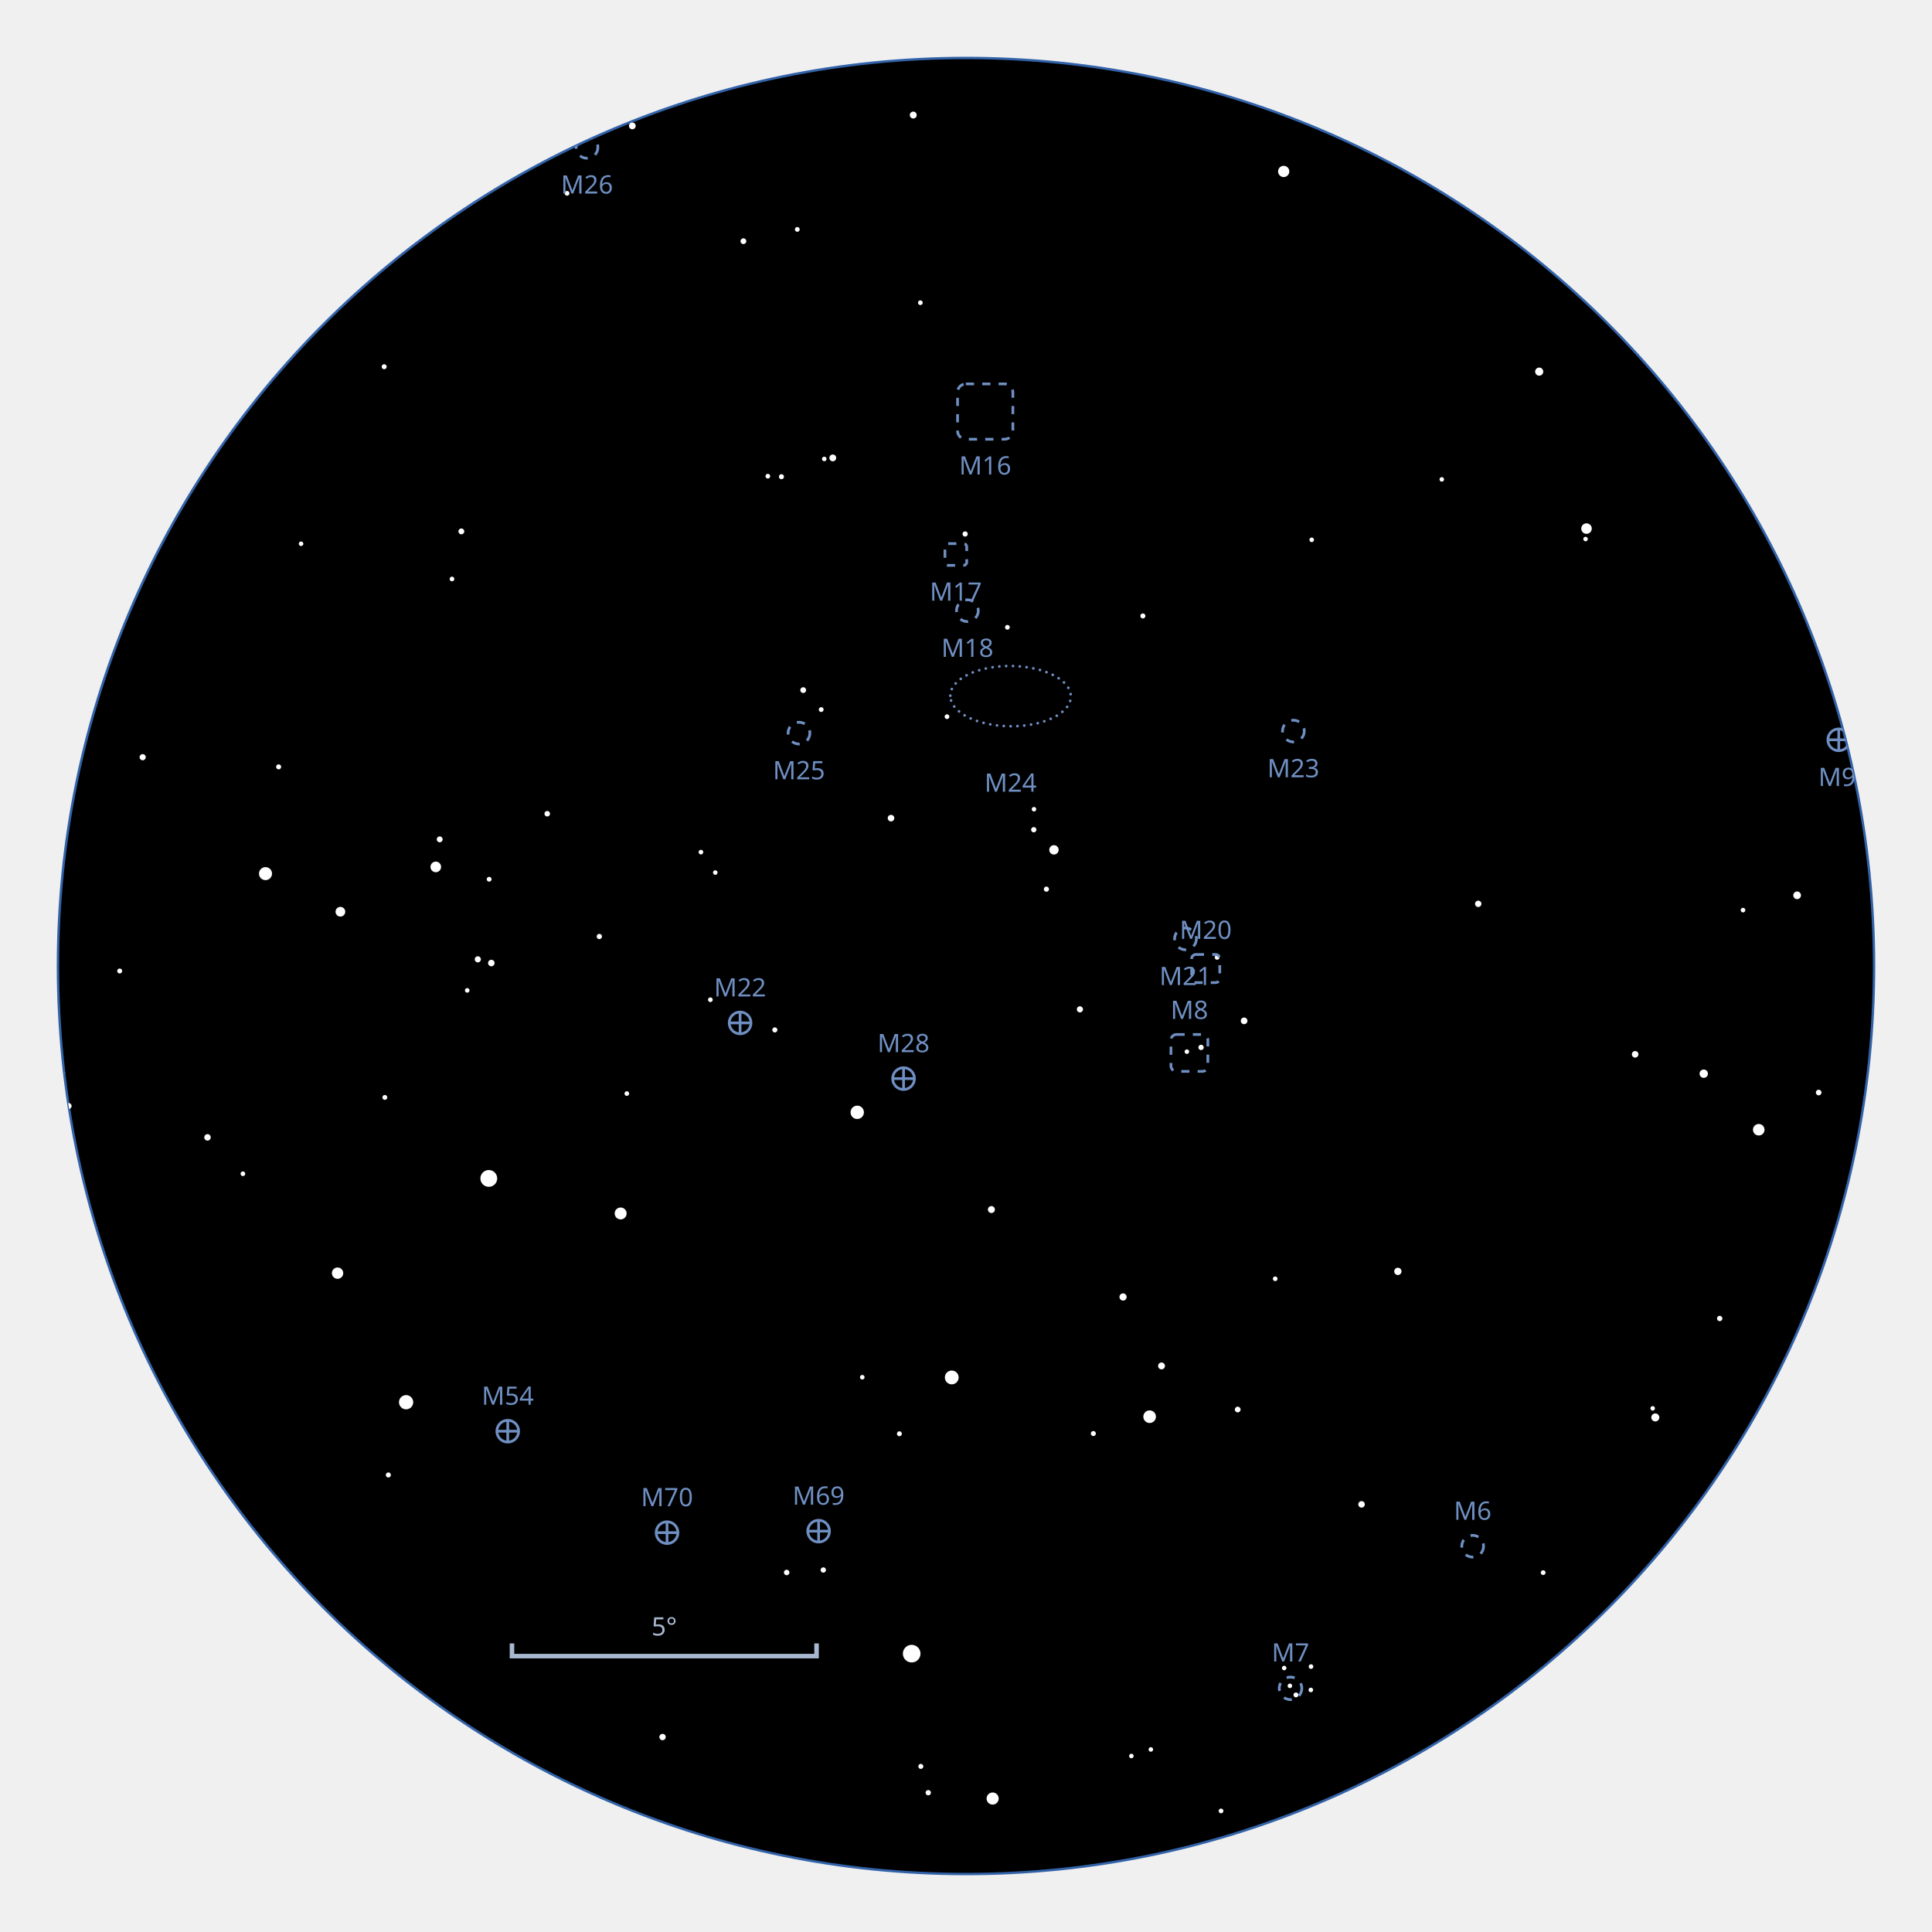
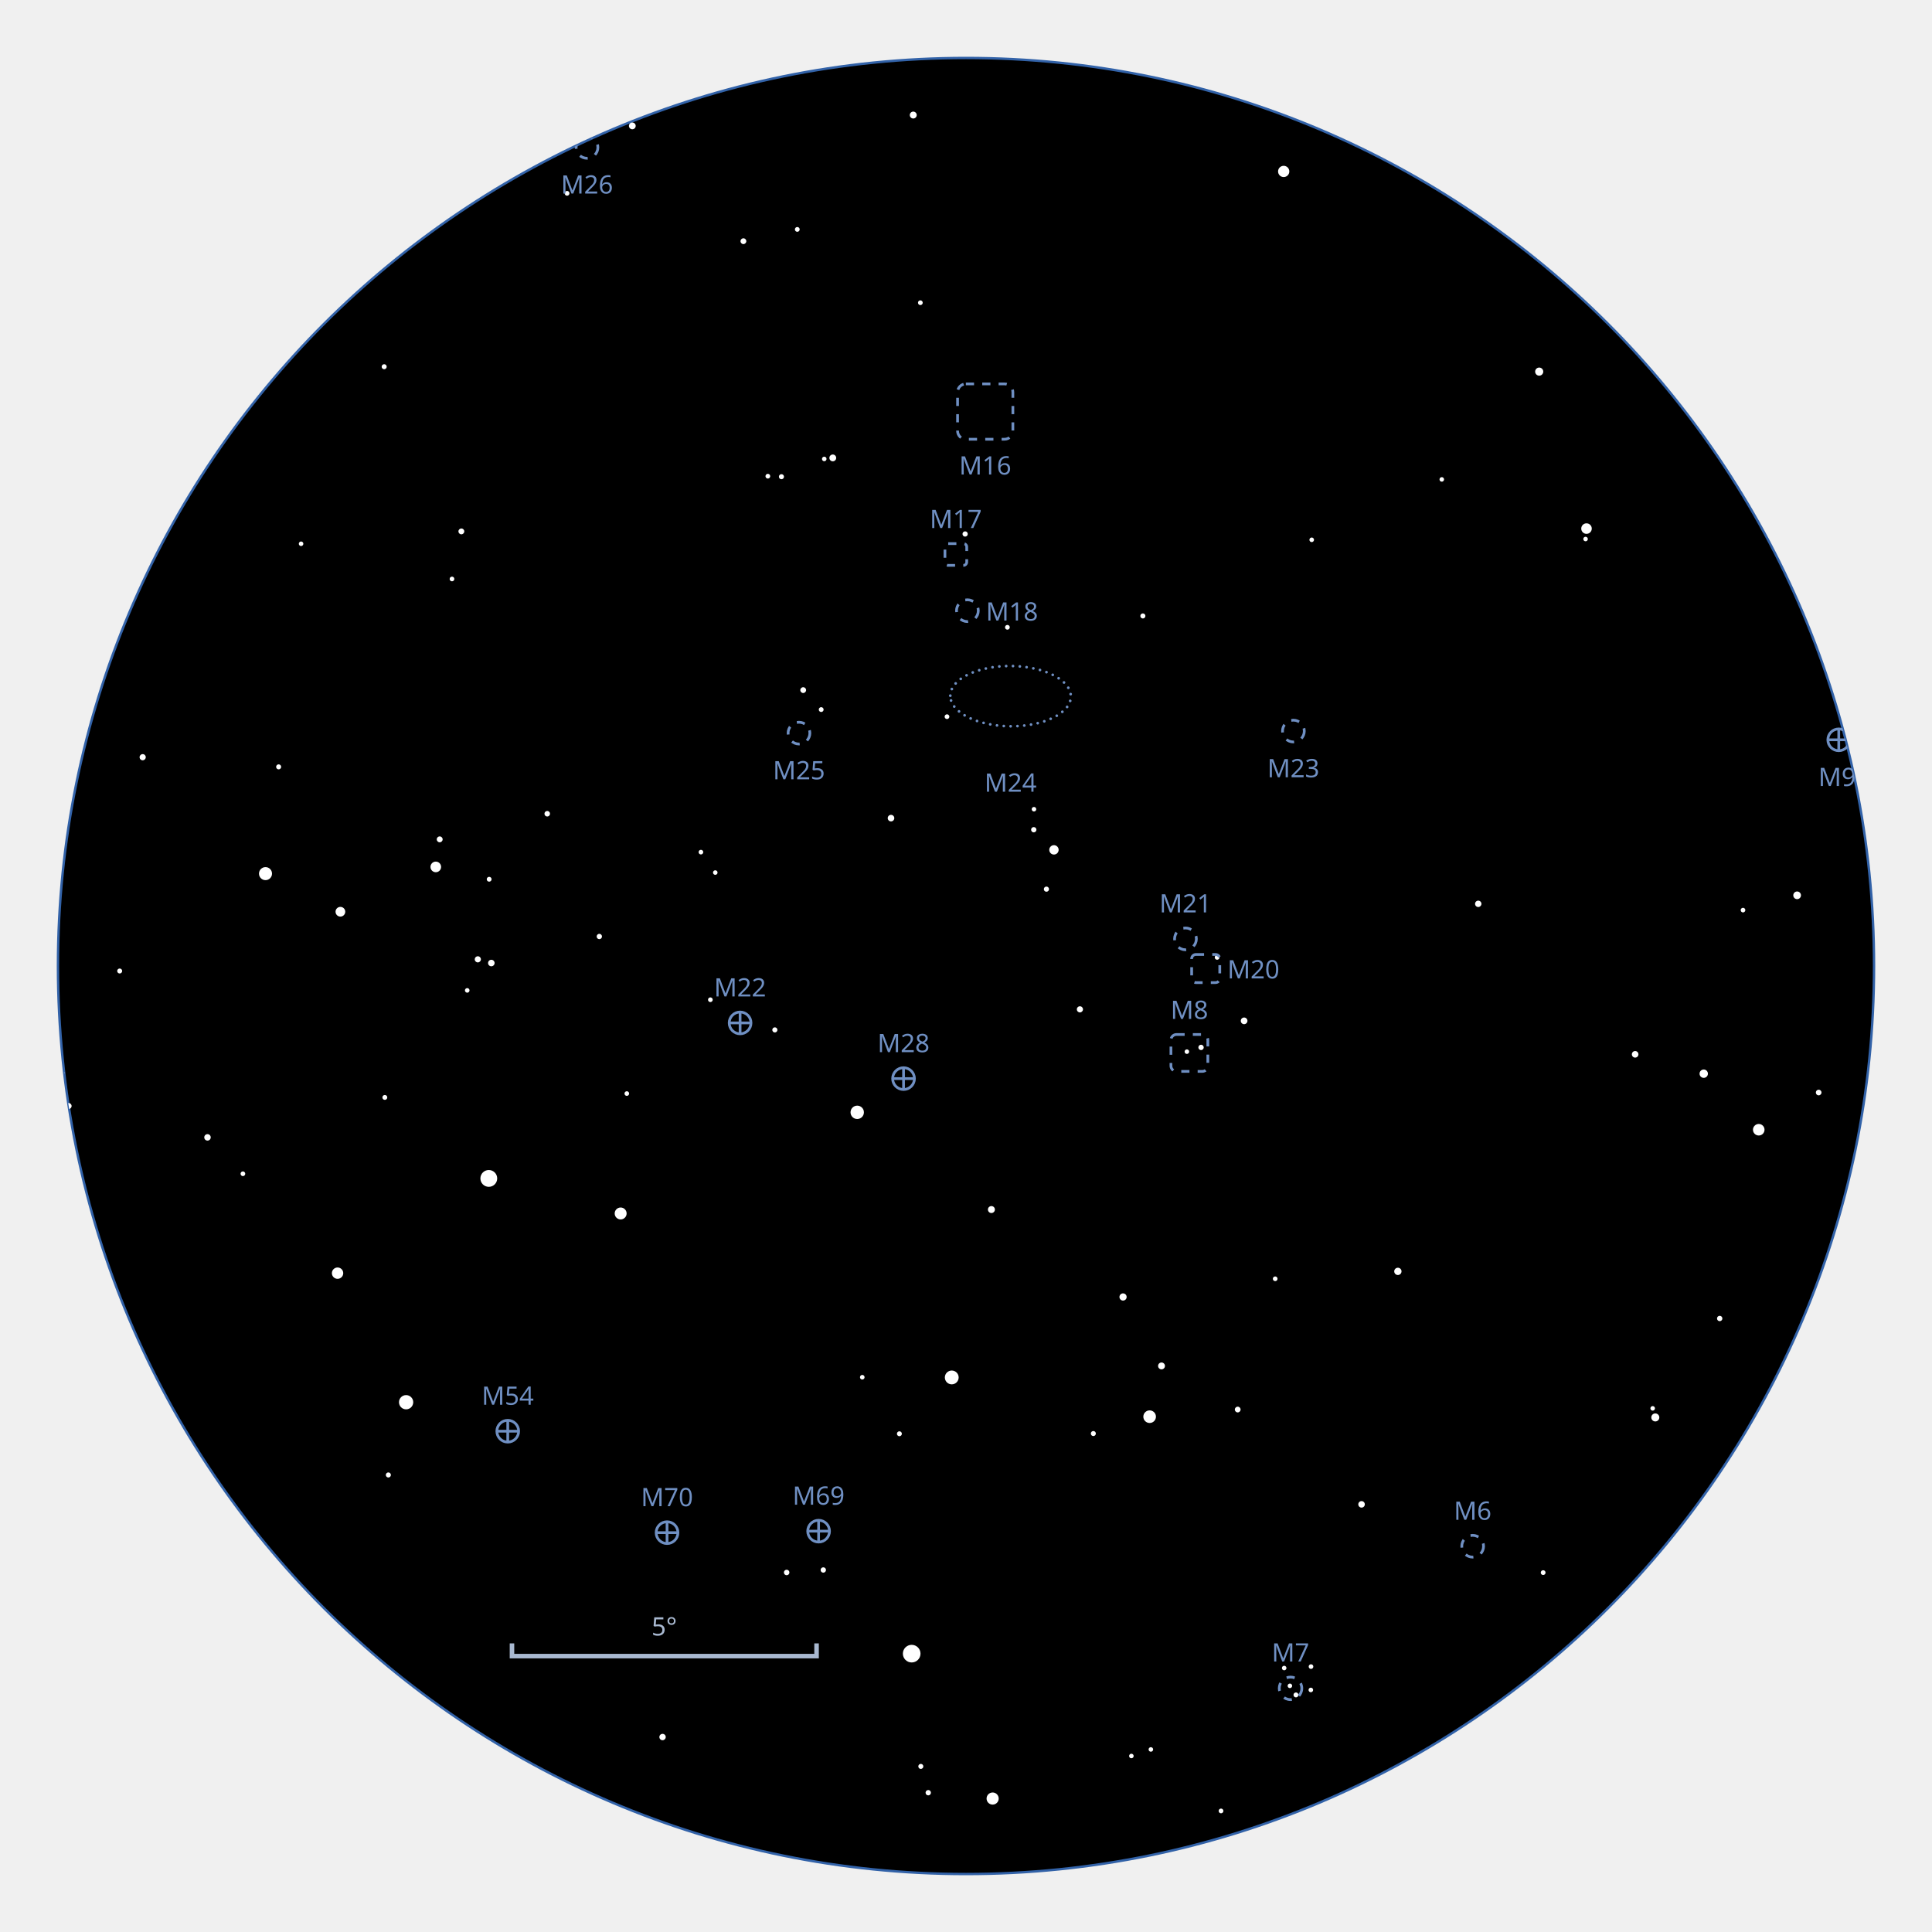
<svg xmlns="http://www.w3.org/2000/svg" viewBox="0 0 800 800" width="800" height="800">
  <circle cx="400.0" cy="400.0" r="376.0" fill="#000000" stroke="#3262a8" stroke-width="1" />
  <defs>
    <clipPath id="sky-400_0-400_0-376_0">
      <circle cx="400.0" cy="400.0" r="376.0" />
    </clipPath>
  </defs>
  <g clip-path="url(#sky-400_0-400_0-376_0)">
    <circle cx="753.07" cy="452.39" r="1.17" fill="#ffffff" />
    <circle cx="744.15" cy="370.73" r="1.59" fill="#ffffff" />
    <circle cx="728.26" cy="467.8" r="2.39" fill="#ffffff" />
    <circle cx="712.09" cy="545.96" r="1.11" fill="#ffffff" />
    <circle cx="721.74" cy="376.86" r="0.96" fill="#ffffff" />
    <circle cx="705.48" cy="444.59" r="1.73" fill="#ffffff" />
    <circle cx="685.43" cy="586.93" r="1.66" fill="#ffffff" />
    <circle cx="684.34" cy="583.17" r="0.94" fill="#ffffff" />
    <circle cx="677.08" cy="436.57" r="1.36" fill="#ffffff" />
    <circle cx="638.99" cy="651.19" r="0.99" fill="#ffffff" />
    <circle cx="656.94" cy="218.88" r="2.18" fill="#ffffff" />
    <circle cx="656.55" cy="223.2" r="0.94" fill="#ffffff" />
    <circle cx="637.35" cy="153.88" r="1.68" fill="#ffffff" />
    <circle cx="612.11" cy="374.26" r="1.32" fill="#ffffff" />
    <circle cx="578.83" cy="526.45" r="1.51" fill="#ffffff" />
    <circle cx="597.01" cy="198.51" r="0.94" fill="#ffffff" />
    <circle cx="563.79" cy="622.92" r="1.35" fill="#ffffff" />
    <circle cx="542.79" cy="699.77" r="0.95" fill="#ffffff" />
    <circle cx="542.86" cy="690.1" r="0.96" fill="#ffffff" />
    <circle cx="536.63" cy="701.83" r="1.02" fill="#ffffff" />
    <circle cx="534.12" cy="698.07" r="0.94" fill="#ffffff" />
    <circle cx="531.75" cy="690.7" r="0.94" fill="#ffffff" />
    <circle cx="528.03" cy="529.52" r="0.97" fill="#ffffff" />
    <circle cx="543.15" cy="223.52" r="0.95" fill="#ffffff" />
    <circle cx="505.6" cy="749.87" r="0.98" fill="#ffffff" />
    <circle cx="512.51" cy="583.66" r="1.19" fill="#ffffff" />
    <circle cx="531.55" cy="70.99" r="2.33" fill="#ffffff" />
    <circle cx="515.16" cy="422.71" r="1.38" fill="#ffffff" />
    <circle cx="503.98" cy="396.43" r="0.98" fill="#ffffff" />
    <circle cx="497.33" cy="433.71" r="1.11" fill="#ffffff" />
    <circle cx="491.46" cy="435.47" r="0.94" fill="#ffffff" />
    <circle cx="476.55" cy="724.41" r="0.94" fill="#ffffff" />
    <circle cx="480.96" cy="565.6" r="1.42" fill="#ffffff" />
    <circle cx="476.04" cy="586.62" r="2.61" fill="#ffffff" />
    <circle cx="468.48" cy="727.12" r="0.94" fill="#ffffff" />
    <circle cx="465.03" cy="537.05" r="1.49" fill="#ffffff" />
    <circle cx="473.24" cy="255.05" r="1.05" fill="#ffffff" />
    <circle cx="452.73" cy="593.6" r="1.04" fill="#ffffff" />
    <circle cx="447.17" cy="417.95" r="1.27" fill="#ffffff" />
    <circle cx="436.42" cy="351.91" r="1.94" fill="#ffffff" />
    <circle cx="433.3" cy="368.18" r="1.07" fill="#ffffff" />
    <circle cx="428.06" cy="343.57" r="1.1" fill="#ffffff" />
    <circle cx="428.15" cy="335.08" r="0.94" fill="#ffffff" />
    <circle cx="411.03" cy="744.74" r="2.51" fill="#ffffff" />
    <circle cx="417.14" cy="259.75" r="0.98" fill="#ffffff" />
    <circle cx="410.52" cy="500.85" r="1.44" fill="#ffffff" />
    <circle cx="399.64" cy="221.11" r="1.09" fill="#ffffff" />
    <circle cx="394.1" cy="570.37" r="2.86" fill="#ffffff" />
    <circle cx="392.13" cy="296.76" r="0.98" fill="#ffffff" />
    <circle cx="384.37" cy="742.32" r="1.11" fill="#ffffff" />
    <circle cx="381.29" cy="731.43" r="1.04" fill="#ffffff" />
    <circle cx="377.51" cy="684.74" r="3.65" fill="#ffffff" />
    <circle cx="381.1" cy="125.35" r="0.98" fill="#ffffff" />
    <circle cx="378.16" cy="47.64" r="1.43" fill="#ffffff" />
    <circle cx="372.42" cy="593.69" r="1.02" fill="#ffffff" />
    <circle cx="368.95" cy="338.77" r="1.36" fill="#ffffff" />
    <circle cx="357.05" cy="570.28" r="0.95" fill="#ffffff" />
    <circle cx="354.96" cy="460.59" r="2.77" fill="#ffffff" />
    <circle cx="344.84" cy="189.61" r="1.41" fill="#ffffff" />
    <circle cx="341.31" cy="190.04" r="0.94" fill="#ffffff" />
    <circle cx="340.04" cy="293.82" r="1.0" fill="#ffffff" />
    <circle cx="340.91" cy="650.1" r="1.11" fill="#ffffff" />
    <circle cx="332.59" cy="285.76" r="1.2" fill="#ffffff" />
    <circle cx="330.14" cy="94.99" r="0.99" fill="#ffffff" />
    <circle cx="323.58" cy="197.39" r="1.05" fill="#ffffff" />
    <circle cx="325.74" cy="651.13" r="1.14" fill="#ffffff" />
    <circle cx="320.85" cy="426.46" r="1.06" fill="#ffffff" />
    <circle cx="317.95" cy="197.18" r="0.98" fill="#ffffff" />
    <circle cx="307.83" cy="99.87" r="1.2" fill="#ffffff" />
    <circle cx="296.18" cy="361.31" r="0.94" fill="#ffffff" />
    <circle cx="294.15" cy="413.97" r="0.97" fill="#ffffff" />
    <circle cx="290.24" cy="352.85" r="0.96" fill="#ffffff" />
    <circle cx="261.83" cy="52.13" r="1.4" fill="#ffffff" />
    <circle cx="274.35" cy="719.27" r="1.32" fill="#ffffff" />
    <circle cx="259.55" cy="452.82" r="0.96" fill="#ffffff" />
    <circle cx="257.0" cy="502.47" r="2.47" fill="#ffffff" />
    <circle cx="248.17" cy="387.78" r="1.1" fill="#ffffff" />
    <circle cx="234.81" cy="80.05" r="0.99" fill="#ffffff" />
    <circle cx="226.6" cy="336.95" r="1.15" fill="#ffffff" />
    <circle cx="202.55" cy="364.08" r="1.0" fill="#ffffff" />
    <circle cx="203.45" cy="398.77" r="1.35" fill="#ffffff" />
    <circle cx="191.04" cy="220.04" r="1.21" fill="#ffffff" />
    <circle cx="197.86" cy="397.24" r="1.27" fill="#ffffff" />
    <circle cx="202.4" cy="487.96" r="3.48" fill="#ffffff" />
    <circle cx="187.16" cy="239.74" r="0.97" fill="#ffffff" />
    <circle cx="193.47" cy="410.1" r="0.95" fill="#ffffff" />
    <circle cx="182.07" cy="347.56" r="1.22" fill="#ffffff" />
    <circle cx="180.45" cy="358.97" r="2.2" fill="#ffffff" />
    <circle cx="159.08" cy="151.85" r="1.04" fill="#ffffff" />
    <circle cx="168.16" cy="580.63" r="2.95" fill="#ffffff" />
    <circle cx="159.35" cy="454.42" r="1.01" fill="#ffffff" />
    <circle cx="160.81" cy="610.75" r="1.05" fill="#ffffff" />
    <circle cx="140.95" cy="377.53" r="2.01" fill="#ffffff" />
    <circle cx="124.67" cy="225.16" r="0.94" fill="#ffffff" />
    <circle cx="139.78" cy="527.19" r="2.35" fill="#ffffff" />
    <circle cx="115.38" cy="317.54" r="1.04" fill="#ffffff" />
    <circle cx="109.94" cy="361.75" r="2.7" fill="#ffffff" />
    <circle cx="100.58" cy="486.03" r="0.97" fill="#ffffff" />
    <circle cx="85.92" cy="470.96" r="1.34" fill="#ffffff" />
    <circle cx="59.08" cy="313.54" r="1.28" fill="#ffffff" />
    <circle cx="49.56" cy="402.07" r="1.03" fill="#ffffff" />
    <circle cx="28.4" cy="457.98" r="1.25" fill="#ffffff" />
    <circle cx="25.6" cy="444.34" r="1.08" fill="#ffffff" />
+     <g transform="rotate(0.0 534.38 699.11)" fill="none" stroke="#6f8fc2" stroke-width="1.13" stroke-linejoin="round">
+       <ellipse cx="534.38" cy="699.11" rx="4.67" ry="4.67" stroke-dasharray="3.39 3.39" />
+     </g>
+     <text x="534.38" y="683.91" font-size="10.53" font-family="sans-serif" text-anchor="middle" dominant-baseline="central" fill="#6f8fc2">
+ M7
+ </text>
    <g transform="rotate(0.0 609.8 640.26)" fill="none" stroke="#6f8fc2" stroke-width="1.13" stroke-linejoin="round">
      <ellipse cx="609.8" cy="640.26" rx="4.51" ry="4.51" stroke-dasharray="3.39 3.39" />
    </g>
    <text x="609.8" y="625.22" font-size="10.53" font-family="sans-serif" text-anchor="middle" dominant-baseline="central" fill="#6f8fc2">
M6
</text>
-     <g transform="rotate(0.0 534.38 699.11)" fill="none" stroke="#6f8fc2" stroke-width="1.13" stroke-linejoin="round">
-       <ellipse cx="534.38" cy="699.11" rx="4.67" ry="4.67" stroke-dasharray="3.39 3.39" />
-     </g>
-     <text x="534.38" y="683.91" font-size="10.53" font-family="sans-serif" text-anchor="middle" dominant-baseline="central" fill="#6f8fc2">
- M7
+     <g transform="rotate(-179.56 418.46 288.25)" fill="none" stroke="#6f8fc2" stroke-width="1.13" stroke-linejoin="round">
+       <ellipse cx="418.46" cy="288.25" rx="24.96" ry="12.48" stroke-dasharray="0 2.83" stroke-linecap="round" />
+     </g>
+     <text x="418.46" y="323.74" font-size="10.53" font-family="sans-serif" text-anchor="middle" dominant-baseline="central" fill="#6f8fc2">
+ M24
+ </text>
+     <g transform="rotate(0.0 330.84 303.57)" fill="none" stroke="#6f8fc2" stroke-width="1.13" stroke-linejoin="round">
+       <ellipse cx="330.84" cy="303.57" rx="4.51" ry="4.51" stroke-dasharray="3.39 3.39" />
+     </g>
+     <text x="330.84" y="318.61" font-size="10.53" font-family="sans-serif" text-anchor="middle" dominant-baseline="central" fill="#6f8fc2">
+ M25
+ </text>
+     <g transform="rotate(0.0 535.57 302.72)" fill="none" stroke="#6f8fc2" stroke-width="1.13" stroke-linejoin="round">
+       <ellipse cx="535.57" cy="302.72" rx="4.51" ry="4.51" stroke-dasharray="3.39 3.39" />
+     </g>
+     <text x="535.57" y="317.76" font-size="10.53" font-family="sans-serif" text-anchor="middle" dominant-baseline="central" fill="#6f8fc2">
+ M23
</text>
    <g transform="rotate(0.0 492.5 436.0)" fill="none" stroke="#6f8fc2" stroke-width="1.13" stroke-linejoin="round">
      <rect x="484.86" y="428.36" width="15.28" height="15.28" rx="2.29" stroke-dasharray="3.39 3.39" />
    </g>
    <text x="492.5" y="417.83" font-size="10.53" font-family="sans-serif" text-anchor="middle" dominant-baseline="central" fill="#6f8fc2">
M8
+ </text>
+     <g transform="rotate(0.0 490.88 388.77)" fill="none" stroke="#6f8fc2" stroke-width="1.13" stroke-linejoin="round">
+       <ellipse cx="490.88" cy="388.77" rx="4.51" ry="4.51" stroke-dasharray="3.39 3.39" />
+     </g>
+     <text x="490.88" y="373.73" font-size="10.53" font-family="sans-serif" text-anchor="middle" dominant-baseline="central" fill="#6f8fc2">
+ M21
+ </text>
+     <g transform="rotate(0.0 407.96 170.42)" fill="none" stroke="#6f8fc2" stroke-width="1.13" stroke-linejoin="round">
+       <rect x="396.51" y="158.97" width="22.9" height="22.9" rx="3.43" stroke-dasharray="3.39 3.39" />
+     </g>
+     <text x="407.96" y="192.4" font-size="10.53" font-family="sans-serif" text-anchor="middle" dominant-baseline="central" fill="#6f8fc2">
+ M16
+ </text>
+     <g transform="rotate(0.0 306.46 423.57)" fill="none" stroke="#6f8fc2" stroke-width="1.13" stroke-linejoin="round">
+       <ellipse cx="306.46" cy="423.57" rx="4.51" ry="4.51" />
+       <line x1="301.95" y1="423.57" x2="310.97" y2="423.57" />
+       <line x1="306.46" y1="419.06" x2="306.46" y2="428.08" />
+     </g>
+     <text x="306.46" y="408.53" font-size="10.53" font-family="sans-serif" text-anchor="middle" dominant-baseline="central" fill="#6f8fc2">
+ M22
+ </text>
+     <g transform="rotate(0.0 400.58 252.87)" fill="none" stroke="#6f8fc2" stroke-width="1.13" stroke-linejoin="round">
+       <ellipse cx="400.58" cy="252.87" rx="4.51" ry="4.51" stroke-dasharray="3.39 3.39" />
+     </g>
+     <text x="419.04" y="252.87" font-size="10.53" font-family="sans-serif" text-anchor="middle" dominant-baseline="central" fill="#6f8fc2">
+ M18
+ </text>
+     <g transform="rotate(0.0 374.14 446.63)" fill="none" stroke="#6f8fc2" stroke-width="1.13" stroke-linejoin="round">
+       <ellipse cx="374.14" cy="446.63" rx="4.51" ry="4.51" />
+       <line x1="369.63" y1="446.63" x2="378.65" y2="446.63" />
+       <line x1="374.14" y1="442.12" x2="374.14" y2="451.14" />
+     </g>
+     <text x="374.14" y="431.59" font-size="10.53" font-family="sans-serif" text-anchor="middle" dominant-baseline="central" fill="#6f8fc2">
+ M28
+ </text>
+     <g transform="rotate(0.0 395.79 229.6)" fill="none" stroke="#6f8fc2" stroke-width="1.13" stroke-linejoin="round">
+       <rect x="391.28" y="225.09" width="9.02" height="9.02" rx="1.35" stroke-dasharray="3.39 3.39" />
+     </g>
+     <text x="395.79" y="214.56" font-size="10.53" font-family="sans-serif" text-anchor="middle" dominant-baseline="central" fill="#6f8fc2">
+ M17
+ </text>
+     <g transform="rotate(0.0 210.25 592.63)" fill="none" stroke="#6f8fc2" stroke-width="1.13" stroke-linejoin="round">
+       <ellipse cx="210.25" cy="592.63" rx="4.51" ry="4.51" />
+       <line x1="205.74" y1="592.63" x2="214.76" y2="592.63" />
+       <line x1="210.25" y1="588.12" x2="210.25" y2="597.14" />
+     </g>
+     <text x="210.25" y="577.59" font-size="10.53" font-family="sans-serif" text-anchor="middle" dominant-baseline="central" fill="#6f8fc2">
+ M54
+ </text>
+     <g transform="rotate(0.0 338.97 634.02)" fill="none" stroke="#6f8fc2" stroke-width="1.13" stroke-linejoin="round">
+       <ellipse cx="338.97" cy="634.02" rx="4.51" ry="4.51" />
+       <line x1="334.46" y1="634.02" x2="343.48" y2="634.02" />
+       <line x1="338.97" y1="629.51" x2="338.97" y2="638.53" />
+     </g>
+     <text x="338.97" y="618.98" font-size="10.53" font-family="sans-serif" text-anchor="middle" dominant-baseline="central" fill="#6f8fc2">
+ M69
</text>
    <g transform="rotate(0.0 761.39 306.34)" fill="none" stroke="#6f8fc2" stroke-width="1.13" stroke-linejoin="round">
      <ellipse cx="761.39" cy="306.34" rx="4.51" ry="4.51" />
      <line x1="756.88" y1="306.34" x2="765.9" y2="306.34" />
      <line x1="761.39" y1="301.83" x2="761.39" y2="310.85" />
    </g>
    <text x="760.73" y="321.38" font-size="10.53" font-family="sans-serif" text-anchor="middle" dominant-baseline="central" fill="#6f8fc2">
M9
</text>
-     <g transform="rotate(0.0 407.96 170.42)" fill="none" stroke="#6f8fc2" stroke-width="1.13" stroke-linejoin="round">
-       <rect x="396.51" y="158.97" width="22.9" height="22.9" rx="3.43" stroke-dasharray="3.39 3.39" />
-     </g>
-     <text x="407.96" y="192.4" font-size="10.53" font-family="sans-serif" text-anchor="middle" dominant-baseline="central" fill="#6f8fc2">
- M16
- </text>
-     <g transform="rotate(0.0 395.79 229.6)" fill="none" stroke="#6f8fc2" stroke-width="1.13" stroke-linejoin="round">
-       <rect x="391.28" y="225.09" width="9.02" height="9.02" rx="1.35" stroke-dasharray="3.39 3.39" />
-     </g>
-     <text x="395.79" y="244.64" font-size="10.53" font-family="sans-serif" text-anchor="middle" dominant-baseline="central" fill="#6f8fc2">
- M17
- </text>
-     <g transform="rotate(0.0 400.58 252.87)" fill="none" stroke="#6f8fc2" stroke-width="1.13" stroke-linejoin="round">
-       <ellipse cx="400.58" cy="252.87" rx="4.51" ry="4.51" stroke-dasharray="3.39 3.39" />
-     </g>
-     <text x="400.58" y="267.91" font-size="10.53" font-family="sans-serif" text-anchor="middle" dominant-baseline="central" fill="#6f8fc2">
- M18
- </text>
    <g transform="rotate(0.0 499.26 401.05)" fill="none" stroke="#6f8fc2" stroke-width="1.13" stroke-linejoin="round">
      <rect x="493.44" y="395.23" width="11.64" height="11.64" rx="1.75" stroke-dasharray="3.39 3.39" />
    </g>
-     <text x="499.26" y="384.7" font-size="10.53" font-family="sans-serif" text-anchor="middle" dominant-baseline="central" fill="#6f8fc2">
+     <text x="519.03" y="401.05" font-size="10.53" font-family="sans-serif" text-anchor="middle" dominant-baseline="central" fill="#6f8fc2">
M20
- </text>
-     <g transform="rotate(0.0 490.88 388.77)" fill="none" stroke="#6f8fc2" stroke-width="1.13" stroke-linejoin="round">
-       <ellipse cx="490.88" cy="388.77" rx="4.51" ry="4.51" stroke-dasharray="3.39 3.39" />
-     </g>
-     <text x="490.88" y="403.81" font-size="10.53" font-family="sans-serif" text-anchor="middle" dominant-baseline="central" fill="#6f8fc2">
- M21
- </text>
-     <g transform="rotate(0.0 306.46 423.57)" fill="none" stroke="#6f8fc2" stroke-width="1.13" stroke-linejoin="round">
-       <ellipse cx="306.46" cy="423.57" rx="4.51" ry="4.51" />
-       <line x1="301.95" y1="423.57" x2="310.97" y2="423.57" />
-       <line x1="306.46" y1="419.06" x2="306.46" y2="428.08" />
-     </g>
-     <text x="306.46" y="408.53" font-size="10.53" font-family="sans-serif" text-anchor="middle" dominant-baseline="central" fill="#6f8fc2">
- M22
- </text>
-     <g transform="rotate(0.0 535.57 302.72)" fill="none" stroke="#6f8fc2" stroke-width="1.13" stroke-linejoin="round">
-       <ellipse cx="535.57" cy="302.72" rx="4.51" ry="4.51" stroke-dasharray="3.39 3.39" />
-     </g>
-     <text x="535.57" y="317.76" font-size="10.53" font-family="sans-serif" text-anchor="middle" dominant-baseline="central" fill="#6f8fc2">
- M23
- </text>
-     <g transform="rotate(-179.56 418.46 288.25)" fill="none" stroke="#6f8fc2" stroke-width="1.13" stroke-linejoin="round">
-       <ellipse cx="418.46" cy="288.25" rx="24.96" ry="12.48" stroke-dasharray="0 2.83" stroke-linecap="round" />
-     </g>
-     <text x="418.46" y="323.74" font-size="10.53" font-family="sans-serif" text-anchor="middle" dominant-baseline="central" fill="#6f8fc2">
- M24
- </text>
-     <g transform="rotate(0.0 330.84 303.57)" fill="none" stroke="#6f8fc2" stroke-width="1.13" stroke-linejoin="round">
-       <ellipse cx="330.84" cy="303.57" rx="4.51" ry="4.51" stroke-dasharray="3.39 3.39" />
-     </g>
-     <text x="330.84" y="318.61" font-size="10.53" font-family="sans-serif" text-anchor="middle" dominant-baseline="central" fill="#6f8fc2">
- M25
</text>
    <g transform="rotate(0.0 243.06 61.02)" fill="none" stroke="#6f8fc2" stroke-width="1.13" stroke-linejoin="round">
      <ellipse cx="243.06" cy="61.02" rx="4.51" ry="4.51" stroke-dasharray="3.39 3.39" />
    </g>
    <text x="243.06" y="76.06" font-size="10.53" font-family="sans-serif" text-anchor="middle" dominant-baseline="central" fill="#6f8fc2">
M26
- </text>
-     <g transform="rotate(0.0 374.14 446.63)" fill="none" stroke="#6f8fc2" stroke-width="1.13" stroke-linejoin="round">
-       <ellipse cx="374.14" cy="446.63" rx="4.51" ry="4.51" />
-       <line x1="369.63" y1="446.63" x2="378.65" y2="446.63" />
-       <line x1="374.14" y1="442.12" x2="374.14" y2="451.14" />
-     </g>
-     <text x="374.14" y="431.59" font-size="10.53" font-family="sans-serif" text-anchor="middle" dominant-baseline="central" fill="#6f8fc2">
- M28
- </text>
-     <g transform="rotate(0.0 210.25 592.63)" fill="none" stroke="#6f8fc2" stroke-width="1.13" stroke-linejoin="round">
-       <ellipse cx="210.25" cy="592.63" rx="4.51" ry="4.51" />
-       <line x1="205.74" y1="592.63" x2="214.76" y2="592.63" />
-       <line x1="210.25" y1="588.12" x2="210.25" y2="597.14" />
-     </g>
-     <text x="210.25" y="577.59" font-size="10.53" font-family="sans-serif" text-anchor="middle" dominant-baseline="central" fill="#6f8fc2">
- M54
- </text>
-     <g transform="rotate(0.0 338.97 634.02)" fill="none" stroke="#6f8fc2" stroke-width="1.13" stroke-linejoin="round">
-       <ellipse cx="338.97" cy="634.02" rx="4.51" ry="4.51" />
-       <line x1="334.46" y1="634.02" x2="343.48" y2="634.02" />
-       <line x1="338.97" y1="629.51" x2="338.97" y2="638.53" />
-     </g>
-     <text x="338.97" y="618.98" font-size="10.53" font-family="sans-serif" text-anchor="middle" dominant-baseline="central" fill="#6f8fc2">
- M69
</text>
    <g transform="rotate(0.0 276.21 634.64)" fill="none" stroke="#6f8fc2" stroke-width="1.13" stroke-linejoin="round">
      <ellipse cx="276.21" cy="634.64" rx="4.51" ry="4.51" />
      <line x1="271.7" y1="634.64" x2="280.72" y2="634.64" />
      <line x1="276.21" y1="630.13" x2="276.21" y2="639.15" />
    </g>
    <text x="276.21" y="619.6" font-size="10.53" font-family="sans-serif" text-anchor="middle" dominant-baseline="central" fill="#6f8fc2">
M70
</text>
    <polyline points="212.0,680.5 212.0,685.76 338.12,685.76 338.12,680.5" fill="none" stroke="#a8b8d0" stroke-width="1.88" />
    <text x="275.06" y="673.13" font-size="10.53" font-family="sans-serif" text-anchor="middle" dominant-baseline="central" fill="#a8b8d0">
5°
</text>
  </g>
</svg>
